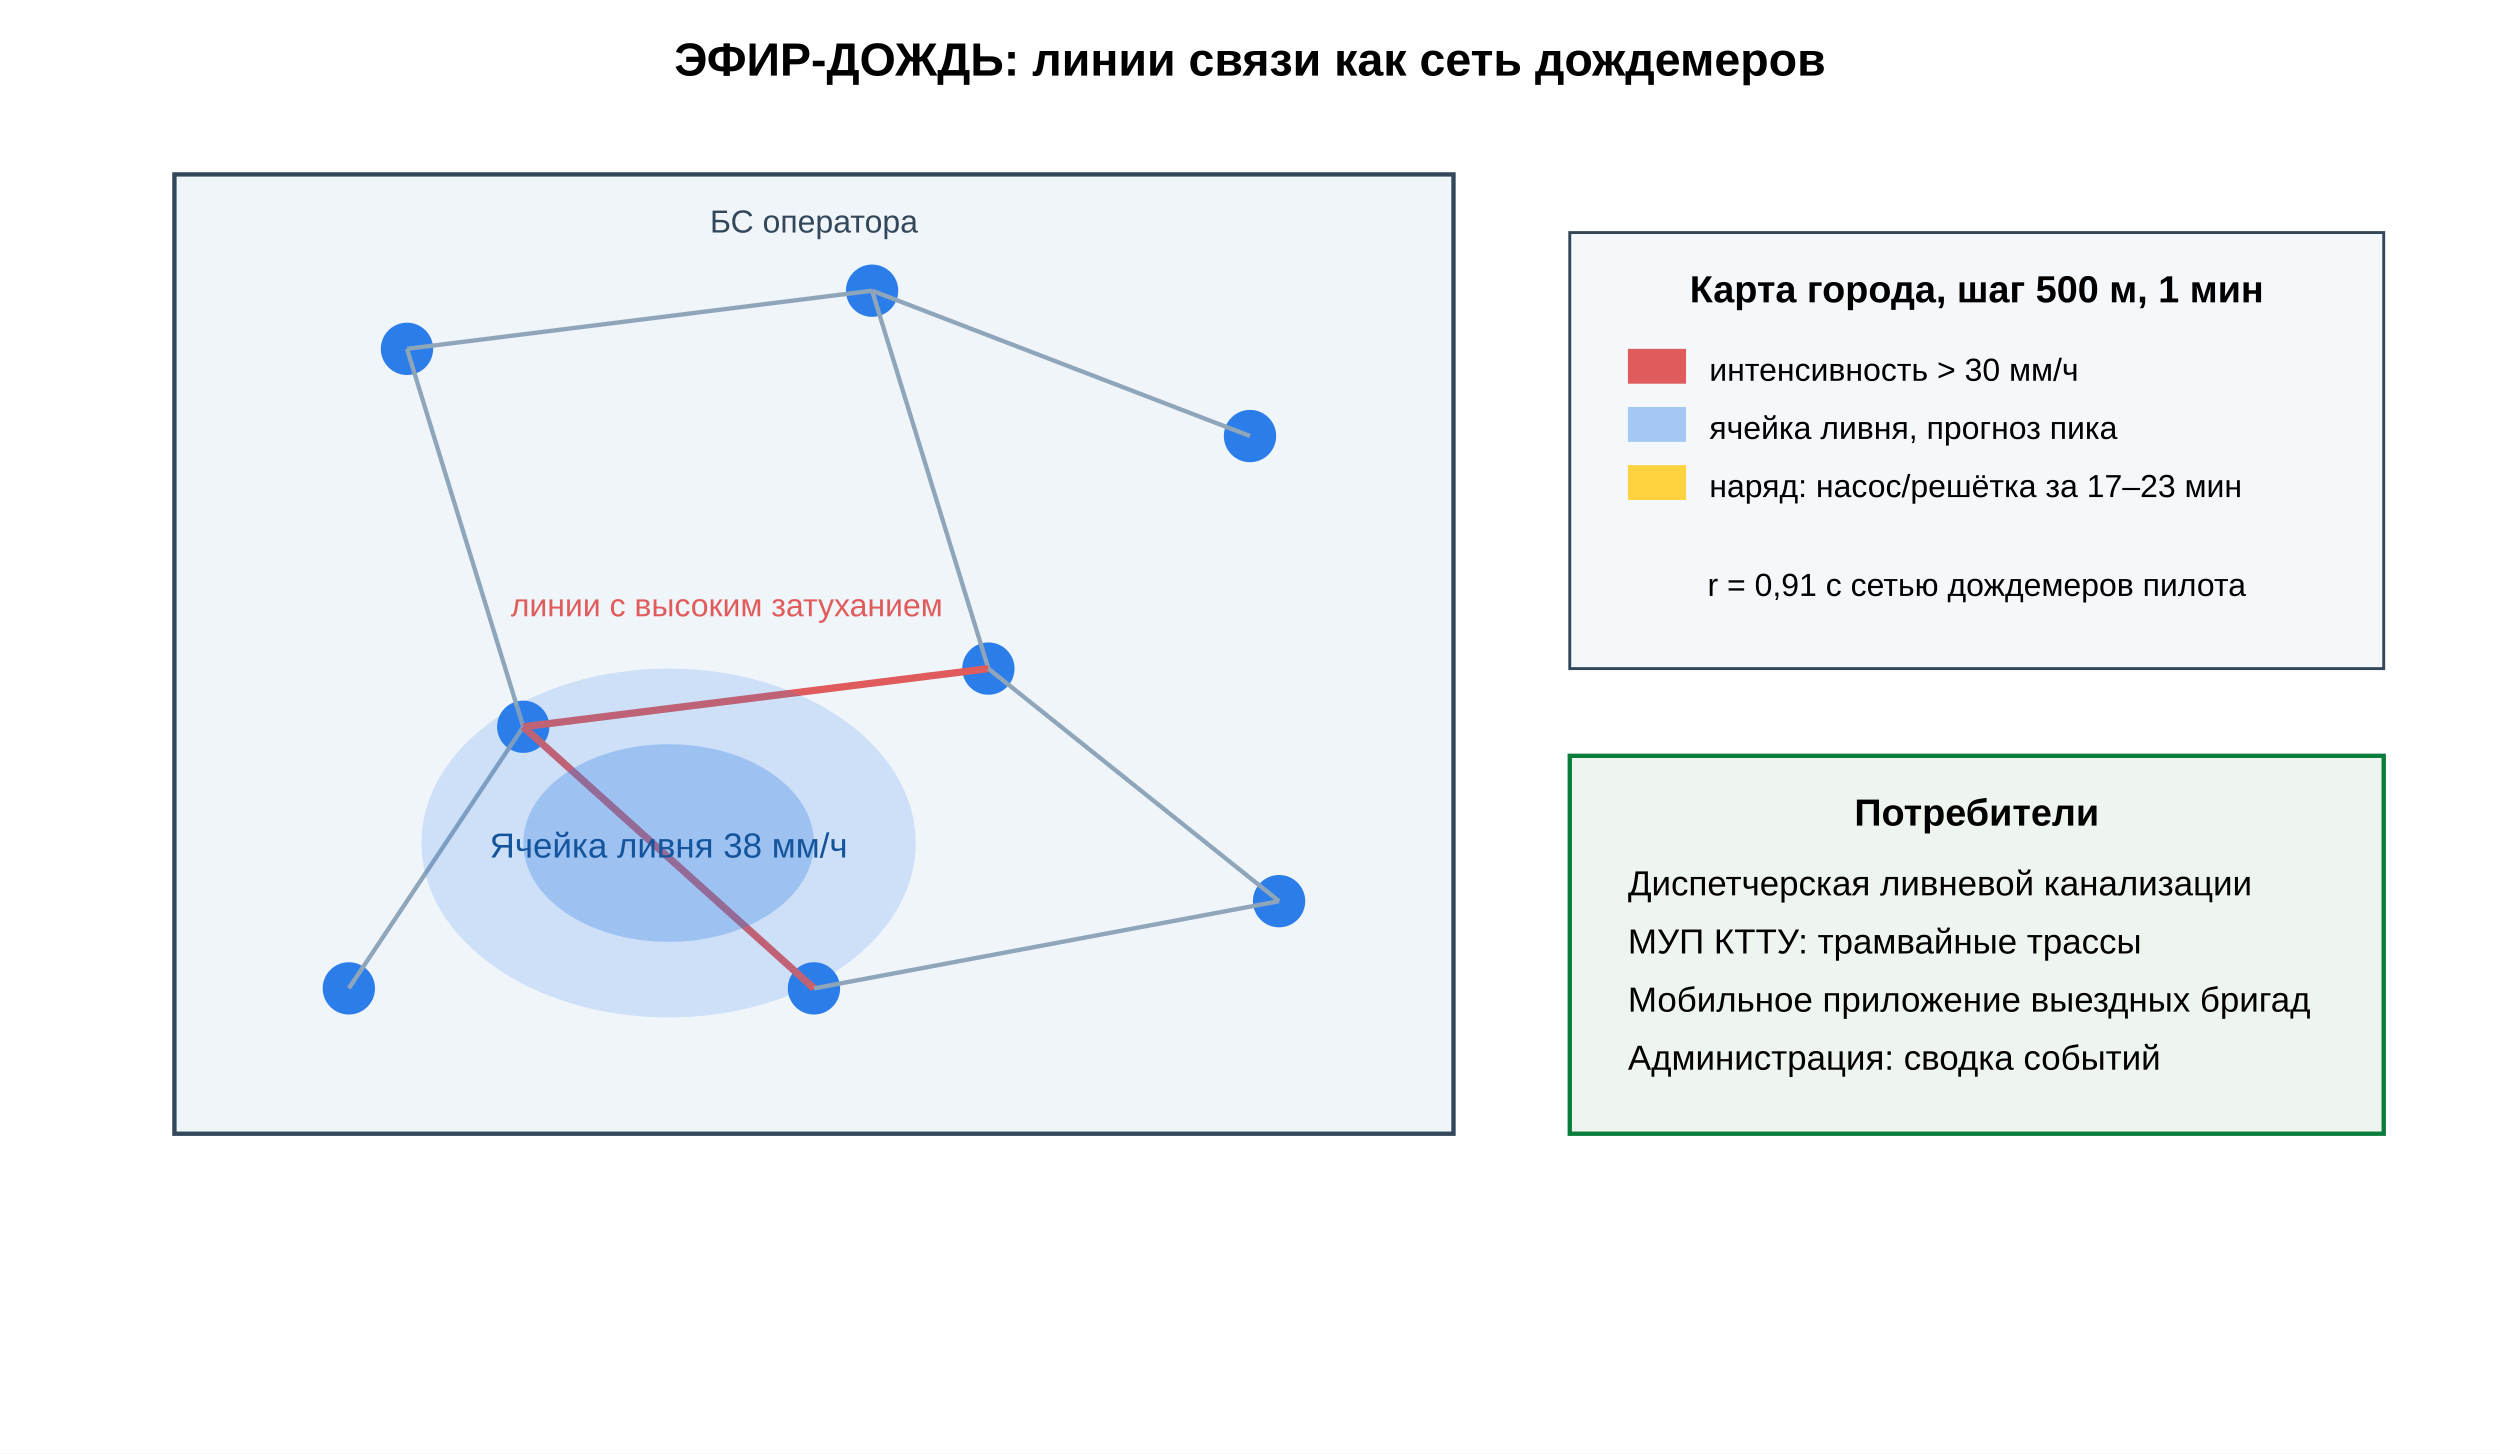
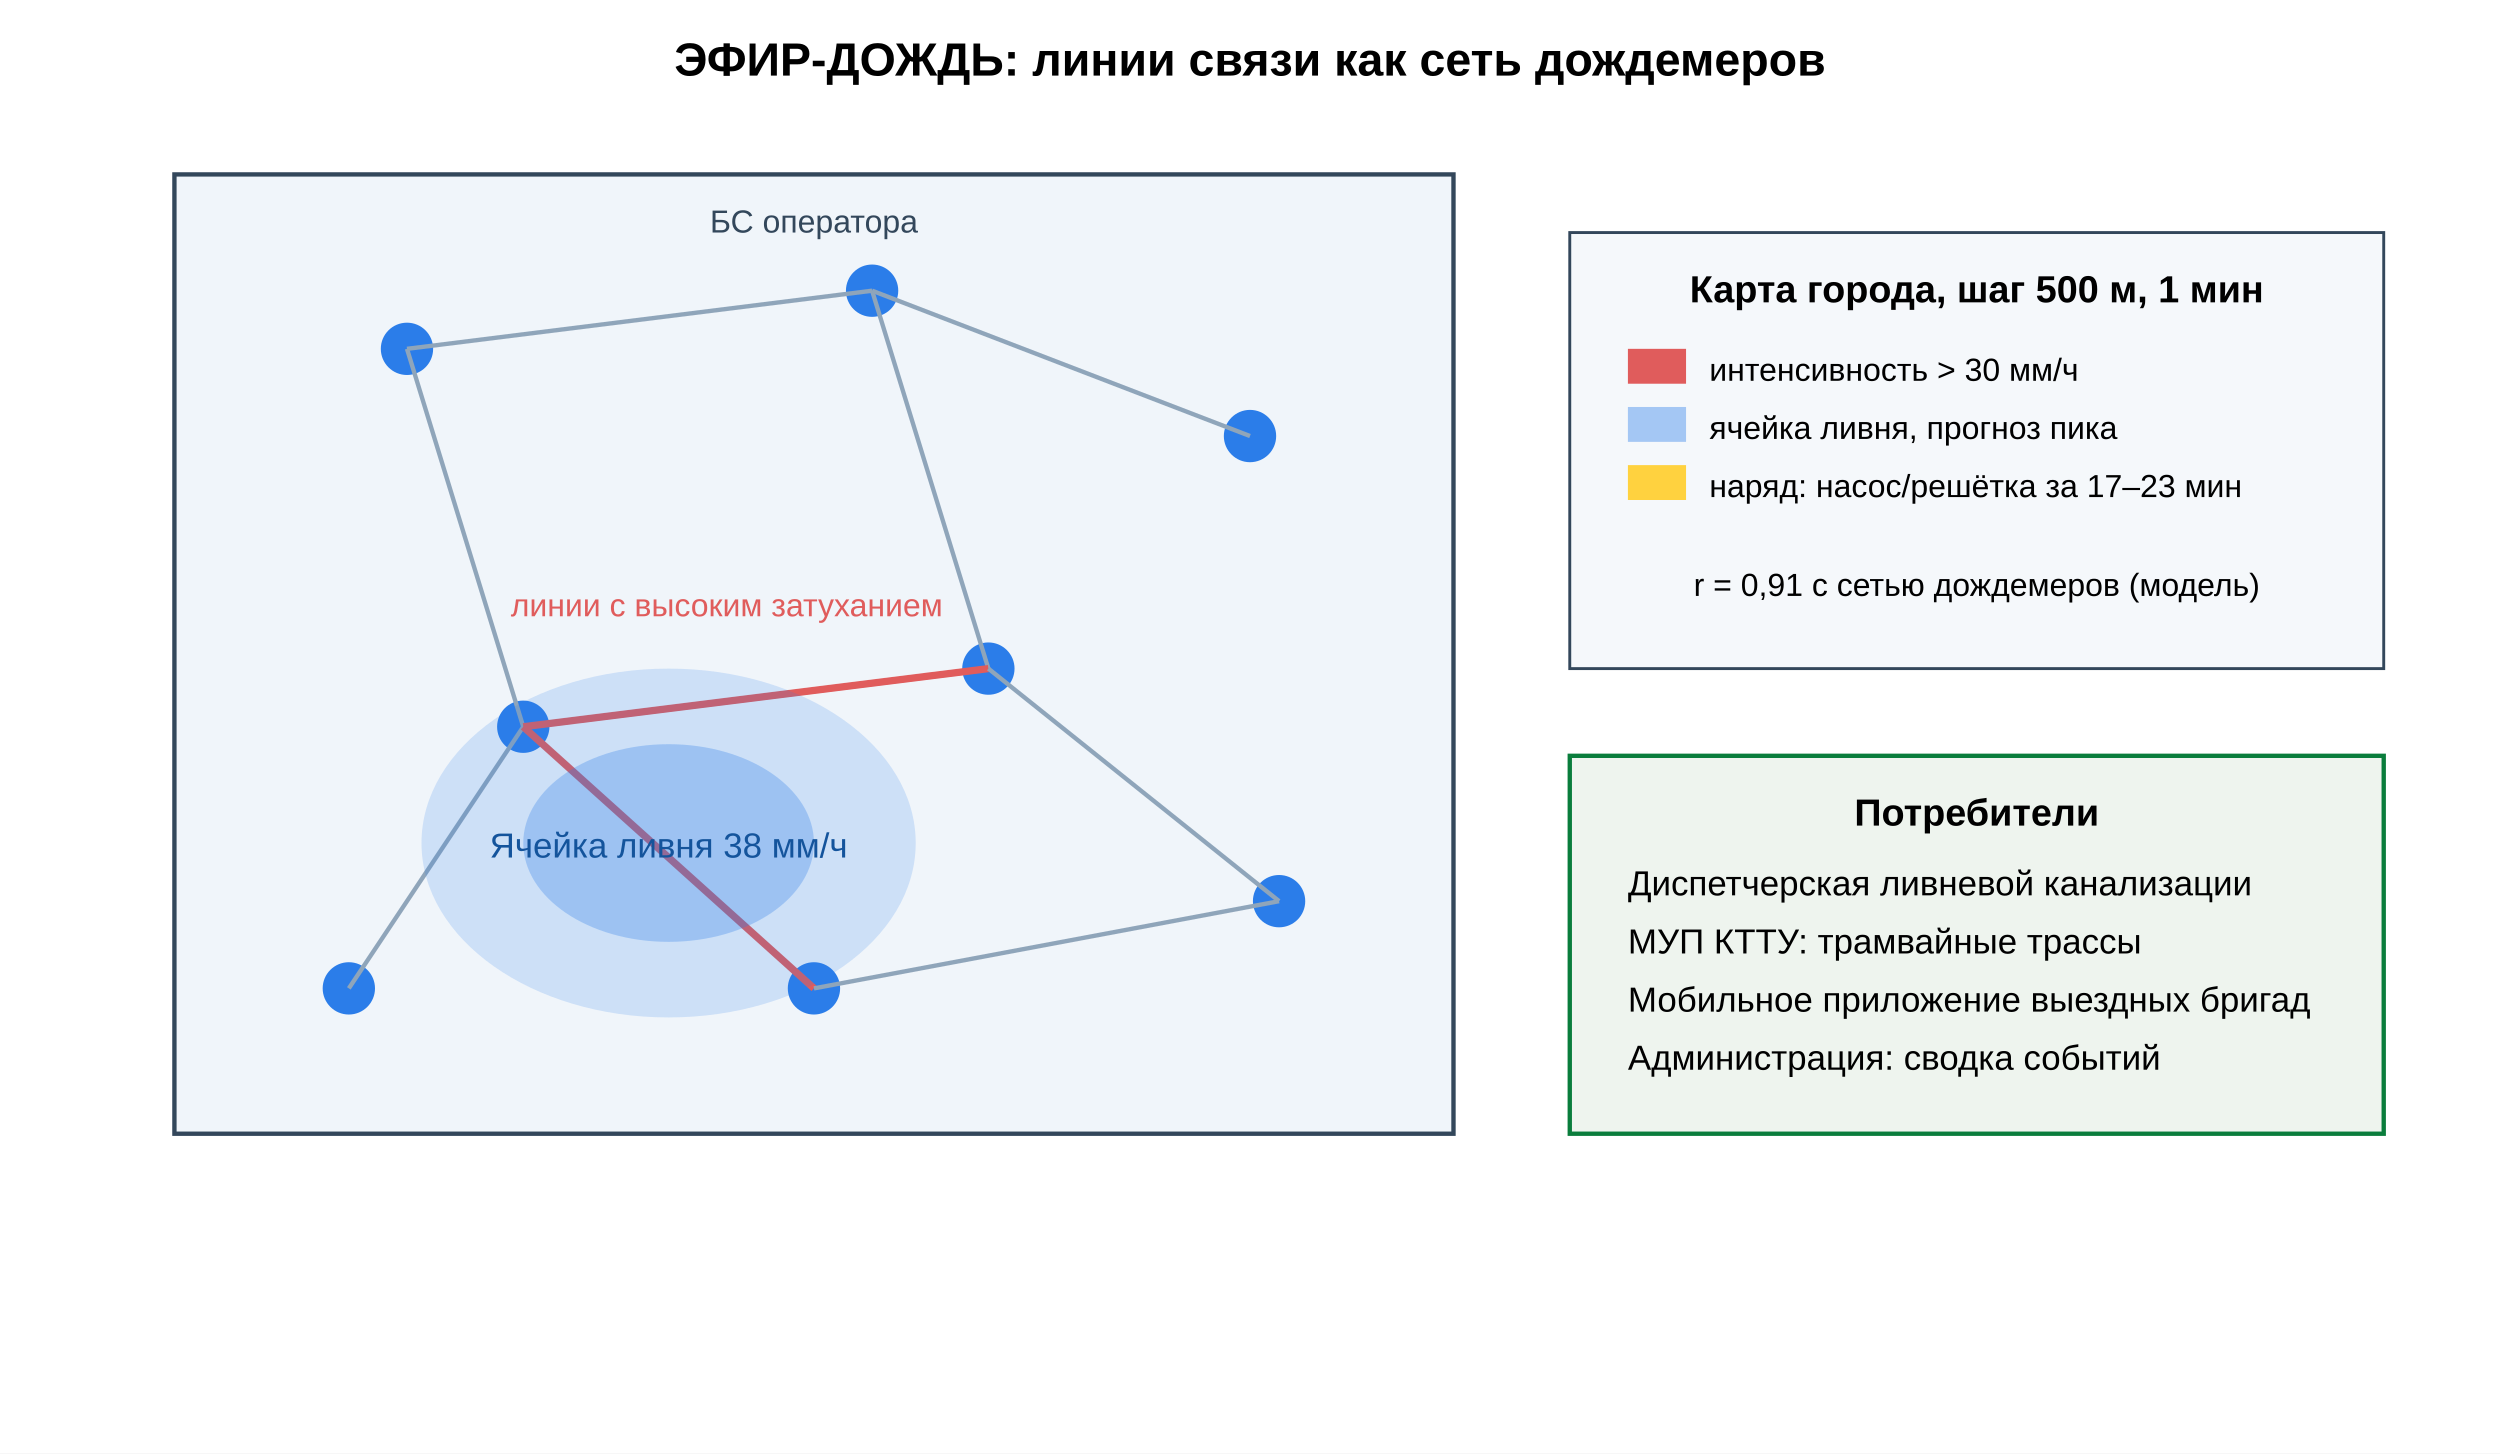
<svg xmlns="http://www.w3.org/2000/svg" width="860" height="500" viewBox="0 0 860 500" font-family="Arial" font-size="13">
  <rect width="860" height="500" fill="#ffffff" />
  <text x="430" y="26" text-anchor="middle" font-size="16" font-weight="bold">ЭФИР-ДОЖДЬ: линии связи как сеть дождемеров</text>
  <rect x="60" y="60" width="440" height="330" fill="#f0f5fa" stroke="#33475b" stroke-width="1.5" />
  <circle cx="140" cy="120" r="9" fill="#2b7de9" />
  <circle cx="300" cy="100" r="9" fill="#2b7de9" />
  <circle cx="430" cy="150" r="9" fill="#2b7de9" />
  <circle cx="180" cy="250" r="9" fill="#2b7de9" />
  <circle cx="340" cy="230" r="9" fill="#2b7de9" />
  <circle cx="120" cy="340" r="9" fill="#2b7de9" />
  <circle cx="280" cy="340" r="9" fill="#2b7de9" />
  <circle cx="440" cy="310" r="9" fill="#2b7de9" />
  <line x1="140" y1="120" x2="300" y2="100" stroke="#8fa5ba" stroke-width="1.5" />
  <line x1="300" y1="100" x2="430" y2="150" stroke="#8fa5ba" stroke-width="1.5" />
  <line x1="140" y1="120" x2="180" y2="250" stroke="#8fa5ba" stroke-width="1.5" />
  <line x1="300" y1="100" x2="340" y2="230" stroke="#8fa5ba" stroke-width="1.5" />
  <line x1="180" y1="250" x2="340" y2="230" stroke="#e05c5c" stroke-width="2.5" />
  <line x1="180" y1="250" x2="120" y2="340" stroke="#8fa5ba" stroke-width="1.5" />
  <line x1="180" y1="250" x2="280" y2="340" stroke="#e05c5c" stroke-width="2.5" />
  <line x1="340" y1="230" x2="440" y2="310" stroke="#8fa5ba" stroke-width="1.5" />
  <line x1="280" y1="340" x2="440" y2="310" stroke="#8fa5ba" stroke-width="1.5" />
  <ellipse cx="230" cy="290" rx="85" ry="60" fill="#2b7de9" opacity="0.18" />
  <ellipse cx="230" cy="290" rx="50" ry="34" fill="#2b7de9" opacity="0.3" />
  <text x="230" y="295" text-anchor="middle" font-size="12" fill="#14549c">Ячейка ливня 38 мм/ч</text>
  <text x="280" y="80" text-anchor="middle" font-size="11" fill="#33475b">БС оператора</text>
  <text x="250" y="212" text-anchor="middle" font-size="11" fill="#e05c5c">линии с высоким затуханием</text>
  <rect x="540" y="80" width="280" height="150" fill="#f5f8fb" stroke="#33475b" stroke-width="1" />
  <text x="680" y="104" text-anchor="middle" font-weight="bold" font-size="13">Карта города, шаг 500 м, 1 мин</text>
  <rect x="560" y="120" width="20" height="12" fill="#e05c5c" />
  <text x="588" y="131" font-size="11">интенсивность &gt; 30 мм/ч</text>
  <rect x="560" y="140" width="20" height="12" fill="#2b7de9" opacity="0.4" />
  <text x="588" y="151" font-size="11">ячейка ливня, прогноз пика</text>
  <rect x="560" y="160" width="20" height="12" fill="#ffd23f" />
  <text x="588" y="171" font-size="11">наряд: насос/решётка за 17–23 мин</text>
-   <text x="680" y="205" text-anchor="middle" font-size="11">r = 0,91 с сетью дождемеров пилота</text>
+   <text x="680" y="205" text-anchor="middle" font-size="11">r = 0,91 с сетью дождемеров (модель)</text>
  <rect x="540" y="260" width="280" height="130" fill="#eef4ee" stroke="#0a7d3c" stroke-width="1.5" />
  <text x="680" y="284" text-anchor="middle" font-weight="bold" font-size="13">Потребители</text>
  <text x="560" y="308" font-size="12">Диспетчерская ливневой канализации</text>
  <text x="560" y="328" font-size="12">МУП КТТУ: трамвайные трассы</text>
  <text x="560" y="348" font-size="12">Мобильное приложение выездных бригад</text>
  <text x="560" y="368" font-size="12">Администрация: сводка событий</text>
</svg>
